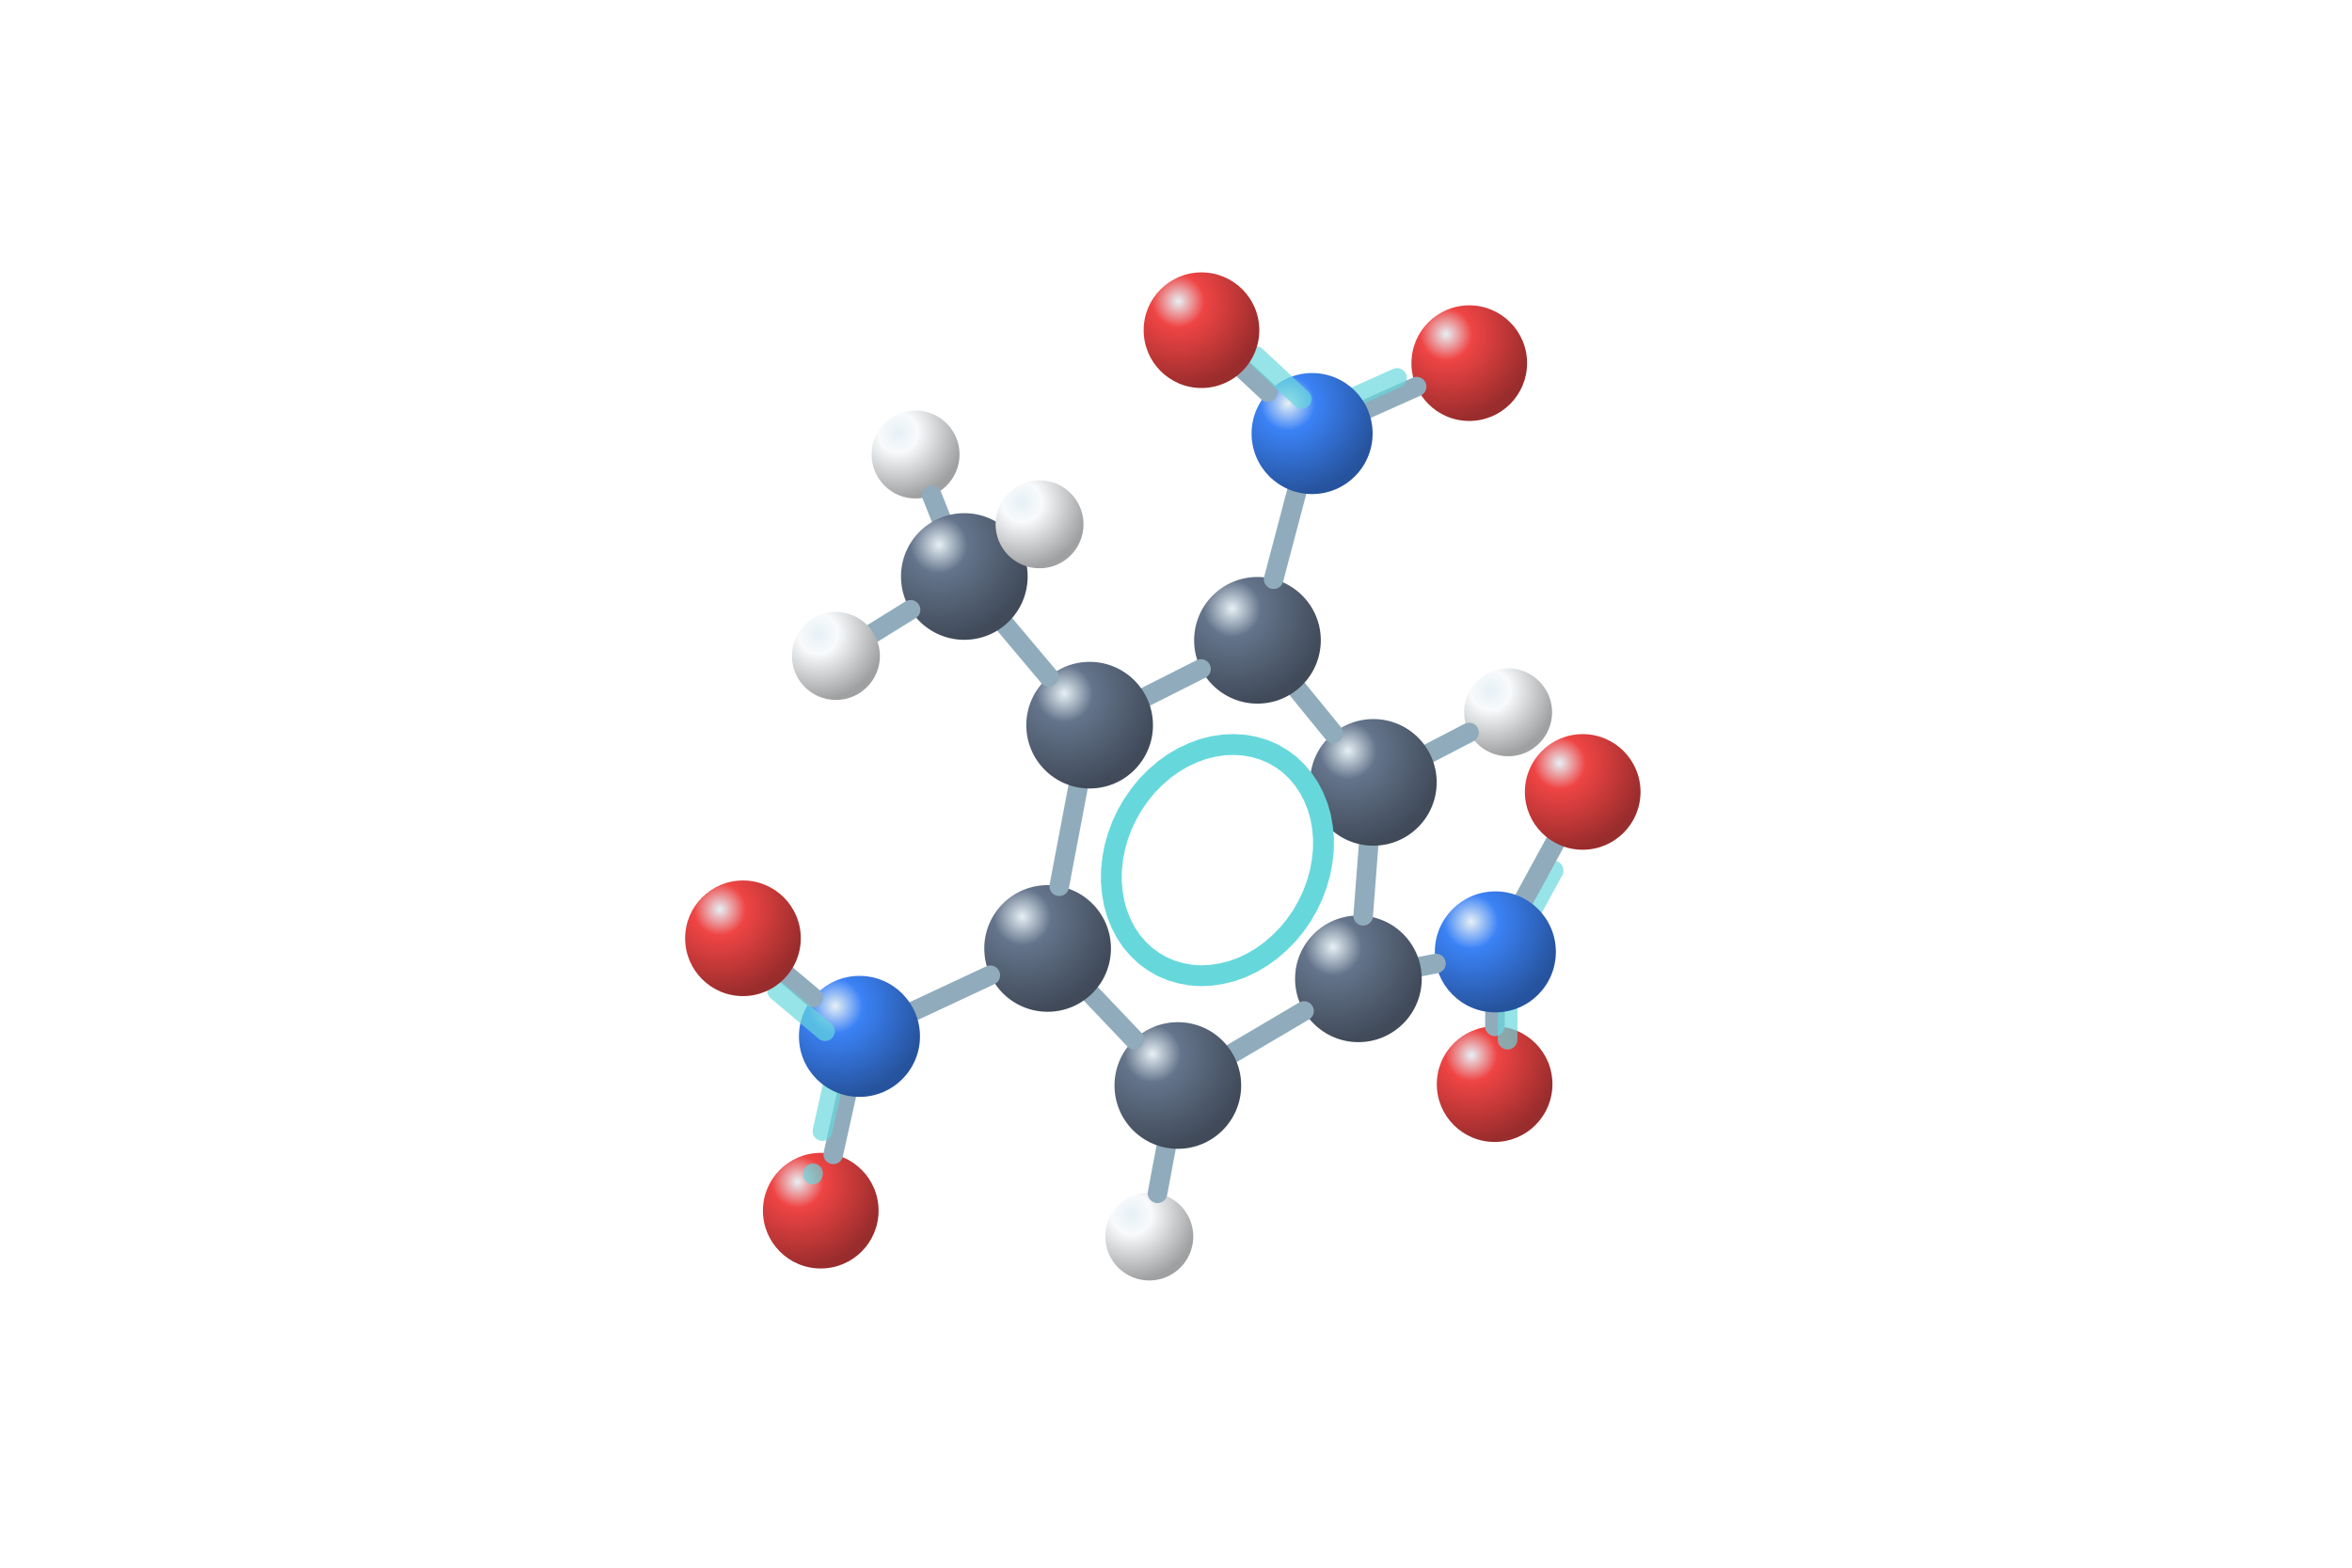
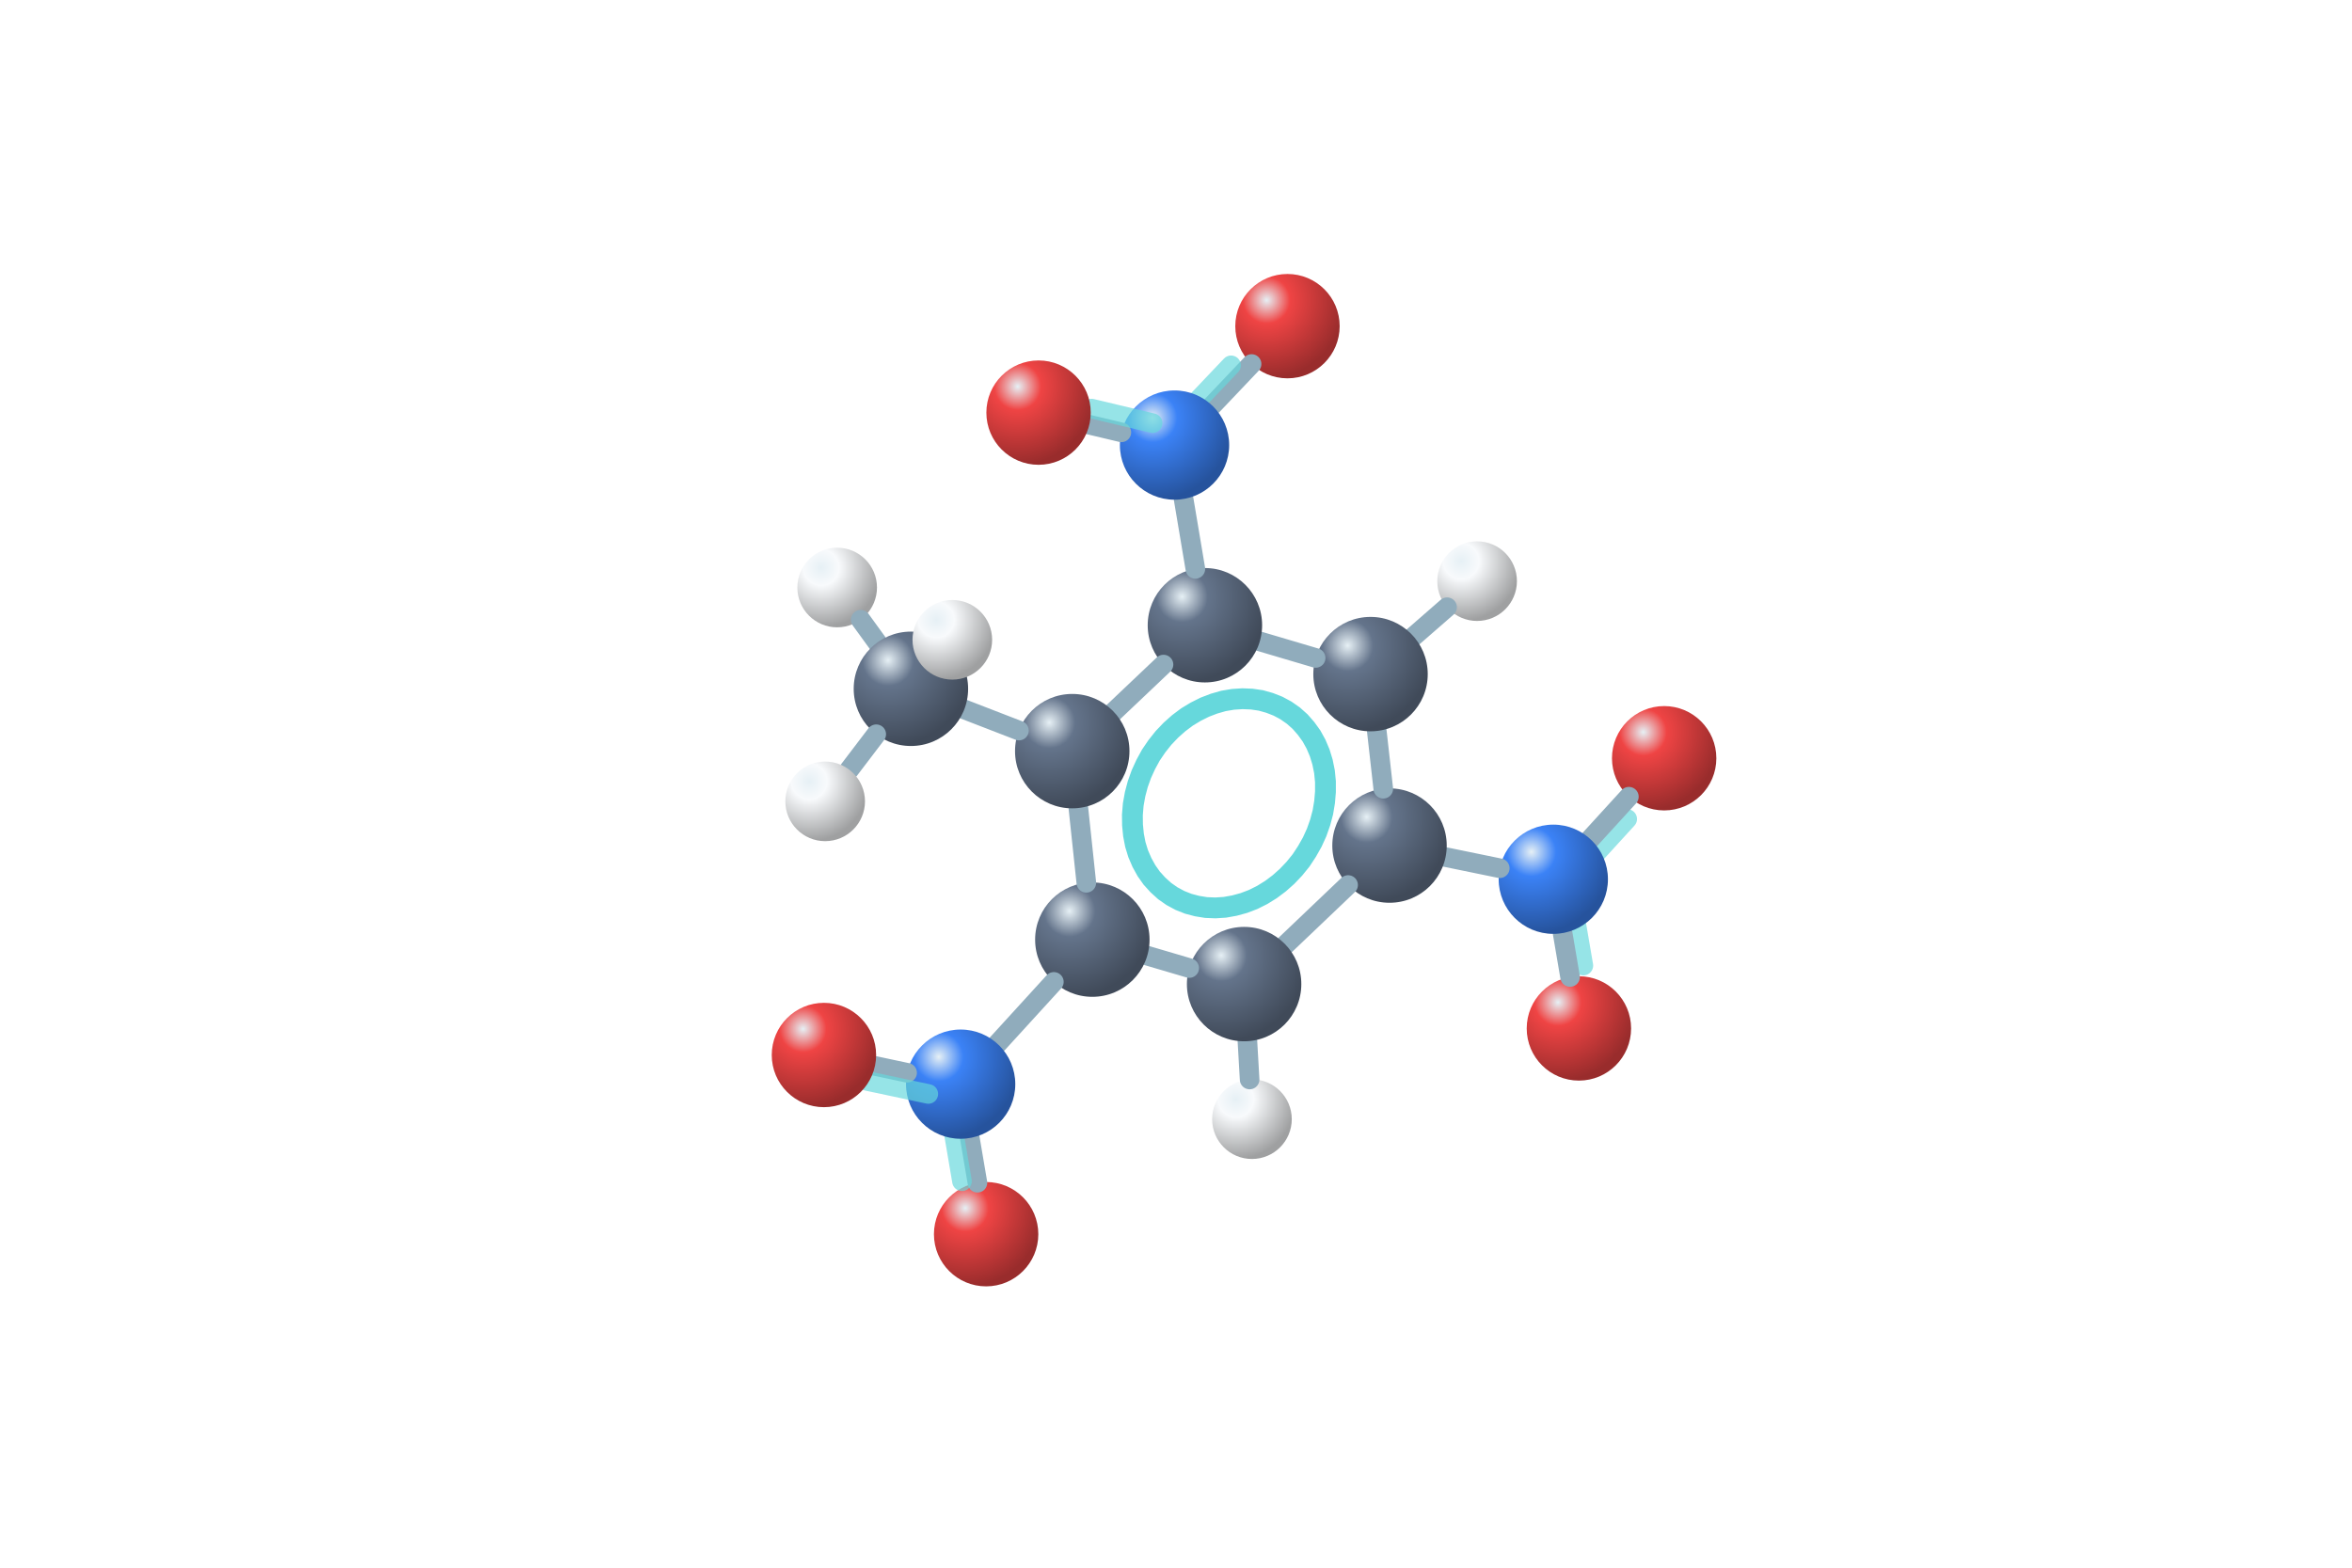
<svg xmlns="http://www.w3.org/2000/svg" viewBox="0 0 192 128">
  <defs>
    <radialGradient id="C" cx="30%" cy="25%" r="75%">
      <stop stop-color="#e6f0f5" />
      <stop offset=".3" stop-color="#64748b" />
      <stop offset="1" stop-color="#404a59" />
    </radialGradient>
    <radialGradient id="N" cx="30%" cy="25%" r="75%">
      <stop stop-color="#e6f0f5" />
      <stop offset=".3" stop-color="#3b82f6" />
      <stop offset="1" stop-color="#26539d" />
    </radialGradient>
    <radialGradient id="O" cx="30%" cy="25%" r="75%">
      <stop stop-color="#e6f0f5" />
      <stop offset=".3" stop-color="#ef4444" />
      <stop offset="1" stop-color="#992c2c" />
    </radialGradient>
    <radialGradient id="H" cx="30%" cy="25%" r="75%">
      <stop stop-color="#e6f0f5" />
      <stop offset=".3" stop-color="#f8fafc" />
      <stop offset="1" stop-color="#9fa0a1" />
    </radialGradient>
  </defs>
-   <circle cx="122.01" cy="88.52" r="4.72" fill="url(#O)" />
-   <path d="M122.04 82.66L122.03 83.8" stroke="#90acbc" stroke-width="1.6" stroke-linecap="round" />
-   <path data-resonance-distributed-bond="true" data-resonance-style="distributed-dashed" data-resonance-branch="1" d="M123.09 79.77L123.06 86.25" fill="none" stroke="#66d8dc" stroke-opacity="0.68" stroke-width="1.6" stroke-dasharray="5.12 3.52" stroke-linecap="round" />
-   <path data-resonance-distributed-bond="true" data-resonance-style="distributed-dashed" data-resonance-branch="0" d="M124.38 75.57L128.66 67.73" fill="none" stroke="#66d8dc" stroke-opacity="0.68" stroke-width="1.6" stroke-dasharray="5.12 3.52" stroke-linecap="round" />
-   <path d="M124.44 73.38L126.94 68.8" stroke="#90acbc" stroke-width="1.6" stroke-linecap="round" />
-   <circle cx="122.07" cy="77.72" r="4.94" fill="url(#N)" />
-   <circle cx="129.2" cy="64.66" r="4.72" fill="url(#O)" />
-   <path d="M115.96 78.92L117.22 78.67" stroke="#90acbc" stroke-width="1.6" stroke-linecap="round" />
-   <circle cx="110.89" cy="79.92" r="5.17" fill="url(#C)" />
-   <circle cx="123.11" cy="58.16" r="3.59" fill="url(#H)" />
-   <path d="M111.72 69.03L111.28 74.77" stroke="#90acbc" stroke-width="1.6" stroke-linecap="round" />
-   <path d="M116.69 61.49L119.92 59.81" stroke="#90acbc" stroke-width="1.6" stroke-linecap="round" />
-   <path d="M106.45 82.55L100.6 86" stroke="#90acbc" stroke-width="1.6" stroke-linecap="round" />
-   <circle cx="93.82" cy="100.96" r="3.59" fill="url(#H)" />
-   <path d="M95.19 93.7L94.49 97.43" stroke="#90acbc" stroke-width="1.6" stroke-linecap="round" />
-   <circle cx="112.11" cy="63.88" r="5.17" fill="url(#C)" />
-   <circle cx="96.15" cy="88.63" r="5.17" fill="url(#C)" />
-   <path d="M105.92 56.29L108.84 59.87" stroke="#90acbc" stroke-width="1.6" stroke-linecap="round" />
-   <path data-aromatic-ring="true" d="M93.63 64.16L93.03 64.9L92.48 65.69L92 66.52L91.59 67.39L91.26 68.28L91 69.2L90.83 70.12L90.73 71.05L90.72 71.97L90.8 72.87L90.95 73.74L91.19 74.59L91.51 75.39L91.9 76.14L92.36 76.83L92.9 77.46L93.49 78.02L94.14 78.5L94.84 78.91L95.59 79.23L96.37 79.46L97.18 79.61L98.01 79.67L98.86 79.63L99.71 79.5L100.56 79.29L101.39 78.99L102.21 78.6L103 78.13L103.75 77.59L104.46 76.97L105.13 76.29L105.73 75.56L106.28 74.77L106.76 73.93L107.17 73.06L107.5 72.17L107.76 71.25L107.93 70.33L108.03 69.4L108.04 68.49L107.96 67.58L107.81 66.71L107.57 65.87L107.25 65.07L106.86 64.32L106.39 63.62L105.86 62.99L105.27 62.43L104.62 61.95L103.92 61.54L103.17 61.22L102.39 60.99L101.58 60.84L100.75 60.79L99.9 60.82L99.05 60.95L98.2 61.16L97.37 61.47L96.55 61.85L95.76 62.32L95.01 62.86L94.3 63.48Z" fill="none" stroke="#66d8dc" stroke-width="1.7" />
-   <path d="M92.6 84.88L89.08 81.18" stroke="#90acbc" stroke-width="1.6" stroke-linecap="round" />
-   <circle cx="119.94" cy="29.65" r="4.72" fill="url(#O)" />
-   <circle cx="102.65" cy="52.28" r="5.17" fill="url(#C)" />
-   <path d="M111.62 33.37L115.64 31.57" stroke="#90acbc" stroke-width="1.6" stroke-linecap="round" />
-   <circle cx="85.52" cy="77.44" r="5.17" fill="url(#C)" />
-   <path d="M103.97 47.29L105.85 40.17" stroke="#90acbc" stroke-width="1.6" stroke-linecap="round" />
-   <path data-resonance-distributed-bond="true" data-resonance-style="distributed-dashed" data-resonance-branch="0" d="M109.37 32.95L117.07 29.5" fill="none" stroke="#66d8dc" stroke-opacity="0.68" stroke-width="1.6" stroke-dasharray="5.12 3.52" stroke-linecap="round" />
-   <path d="M93.56 56.88L98.04 54.62" stroke="#90acbc" stroke-width="1.6" stroke-linecap="round" />
-   <path d="M86.47 72.36L88 64.29" stroke="#90acbc" stroke-width="1.6" stroke-linecap="round" />
-   <circle cx="67" cy="98.85" r="4.72" fill="url(#O)" />
-   <path d="M80.84 79.63L74.64 82.53" stroke="#90acbc" stroke-width="1.6" stroke-linecap="round" />
-   <circle cx="107.11" cy="35.4" r="4.94" fill="url(#N)" />
-   <path d="M69.09 89.45L68.02 94.25" stroke="#90acbc" stroke-width="1.6" stroke-linecap="round" />
-   <circle cx="88.95" cy="59.21" r="5.17" fill="url(#C)" />
-   <path data-resonance-distributed-bond="true" data-resonance-style="distributed-dashed" data-resonance-branch="1" d="M68.25 87.36L66.35 95.9" fill="none" stroke="#66d8dc" stroke-opacity="0.68" stroke-width="1.6" stroke-dasharray="5.12 3.52" stroke-linecap="round" />
-   <circle cx="70.16" cy="84.62" r="4.94" fill="url(#N)" />
-   <circle cx="74.74" cy="37.11" r="3.59" fill="url(#H)" />
-   <path d="M103.5 32.02L101.53 30.18" stroke="#90acbc" stroke-width="1.6" stroke-linecap="round" />
-   <path data-resonance-distributed-bond="true" data-resonance-style="distributed-dashed" data-resonance-branch="1" d="M106.27 32.57L100.85 27.51" fill="none" stroke="#66d8dc" stroke-opacity="0.68" stroke-width="1.6" stroke-dasharray="5.12 3.52" stroke-linecap="round" />
-   <path d="M85.62 55.26L82.05 51.02" stroke="#90acbc" stroke-width="1.6" stroke-linecap="round" />
-   <path d="M66.38 81.44L64.26 79.65" stroke="#90acbc" stroke-width="1.6" stroke-linecap="round" />
-   <path d="M76.8 42.28L76.07 40.45" stroke="#90acbc" stroke-width="1.6" stroke-linecap="round" />
-   <path data-resonance-distributed-bond="true" data-resonance-style="distributed-dashed" data-resonance-branch="0" d="M67.35 84.2L61.64 79.39" fill="none" stroke="#66d8dc" stroke-opacity="0.68" stroke-width="1.6" stroke-dasharray="5.12 3.52" stroke-linecap="round" />
-   <circle cx="98.08" cy="26.96" r="4.72" fill="url(#O)" />
-   <circle cx="78.72" cy="47.07" r="5.17" fill="url(#C)" />
-   <circle cx="60.65" cy="76.61" r="4.72" fill="url(#O)" />
-   <path d="M74.33 49.79L71.3 51.67" stroke="#90acbc" stroke-width="1.6" stroke-linecap="round" />
-   <circle cx="68.24" cy="53.56" r="3.59" fill="url(#H)" />
-   <circle cx="84.86" cy="42.81" r="3.59" fill="url(#H)" />
+   <circle cx="128.89" cy="83.97" r="4.26" fill="url(#O)" />
+   <path data-resonance-distributed-bond="true" data-resonance-style="distributed-dashed" data-resonance-branch="1" d="M128.39 73.79L129.64 81.09" fill="none" stroke="#66d8dc" stroke-opacity="0.68" stroke-width="1.6" stroke-dasharray="5.12 3.52" stroke-linecap="round" />
+   <path d="M127.56 76.19L128.17 79.77" stroke="#90acbc" stroke-width="1.6" stroke-linecap="round" />
+   <circle cx="135.85" cy="61.91" r="4.26" fill="url(#O)" />
+   <path data-resonance-distributed-bond="true" data-resonance-style="distributed-dashed" data-resonance-branch="0" d="M129.38 70.65L134.8 64.72" fill="none" stroke="#66d8dc" stroke-opacity="0.68" stroke-width="1.6" stroke-dasharray="5.12 3.52" stroke-linecap="round" />
+   <path d="M129.82 68.5L132.97 65.05" stroke="#90acbc" stroke-width="1.6" stroke-linecap="round" />
+   <circle cx="126.8" cy="71.79" r="4.46" fill="url(#N)" />
+   <path d="M118 69.98L122.43 70.89" stroke="#90acbc" stroke-width="1.6" stroke-linecap="round" />
+   <circle cx="102.2" cy="91.38" r="3.25" fill="url(#H)" />
+   <circle cx="113.43" cy="69.04" r="4.67" fill="url(#C)" />
+   <path d="M101.83 85.01L102.01 88.14" stroke="#90acbc" stroke-width="1.6" stroke-linecap="round" />
+   <path d="M110.05 72.26L104.94 77.13" stroke="#90acbc" stroke-width="1.6" stroke-linecap="round" />
+   <path d="M112.39 59.68L112.92 64.4" stroke="#90acbc" stroke-width="1.6" stroke-linecap="round" />
+   <circle cx="101.56" cy="80.35" r="4.67" fill="url(#C)" />
+   <circle cx="120.58" cy="47.45" r="3.25" fill="url(#H)" />
+   <path d="M115.39 51.97L118.13 49.58" stroke="#90acbc" stroke-width="1.6" stroke-linecap="round" />
+   <circle cx="111.88" cy="55.04" r="4.67" fill="url(#C)" />
+   <path d="M97.08 79.04L93.65 78.03" stroke="#90acbc" stroke-width="1.6" stroke-linecap="round" />
+   <circle cx="80.5" cy="100.77" r="4.26" fill="url(#O)" />
+   <path data-aromatic-ring="true" d="M93.17 63.21L92.88 64.02L92.66 64.85L92.51 65.69L92.44 66.53L92.45 67.36L92.53 68.17L92.68 68.95L92.91 69.7L93.22 70.42L93.59 71.09L94.02 71.7L94.52 72.25L95.07 72.75L95.67 73.17L96.32 73.52L97 73.79L97.72 73.98L98.46 74.1L99.22 74.13L99.99 74.08L100.77 73.94L101.54 73.73L102.3 73.44L103.04 73.07L103.75 72.63L104.43 72.12L105.07 71.55L105.66 70.93L106.21 70.25L106.69 69.52L107.12 68.76L107.48 67.97L107.77 67.15L107.99 66.32L108.13 65.48L108.2 64.65L108.2 63.82L108.12 63.01L107.96 62.22L107.73 61.47L107.43 60.76L107.06 60.09L106.62 59.48L106.13 58.92L105.58 58.43L104.98 58.01L104.33 57.66L103.64 57.39L102.93 57.19L102.18 57.08L101.42 57.05L100.65 57.1L99.88 57.23L99.11 57.45L98.35 57.74L97.61 58.11L96.9 58.54L96.22 59.05L95.58 59.62L94.98 60.25L94.44 60.93L93.95 61.65L93.53 62.42Z" fill="none" stroke="#66d8dc" stroke-width="1.7" />
+   <path d="M102.84 52.37L107.4 53.72" stroke="#90acbc" stroke-width="1.6" stroke-linecap="round" />
+   <path d="M79.17 92.92L79.79 96.57" stroke="#90acbc" stroke-width="1.6" stroke-linecap="round" />
+   <circle cx="89.17" cy="76.72" r="4.67" fill="url(#C)" />
+   <path data-resonance-distributed-bond="true" data-resonance-style="distributed-dashed" data-resonance-branch="0" d="M77.67 91.4L78.92 98.75" fill="none" stroke="#66d8dc" stroke-opacity="0.68" stroke-width="1.6" stroke-dasharray="5.12 3.52" stroke-linecap="round" />
+   <path d="M86.03 80.17L81.42 85.22" stroke="#90acbc" stroke-width="1.6" stroke-linecap="round" />
+   <circle cx="78.42" cy="88.52" r="4.46" fill="url(#N)" />
+   <path d="M88.68 72.08L88.03 65.97" stroke="#90acbc" stroke-width="1.6" stroke-linecap="round" />
+   <circle cx="98.36" cy="51.05" r="4.67" fill="url(#C)" />
+   <path d="M90.91 58.12L94.98 54.26" stroke="#90acbc" stroke-width="1.6" stroke-linecap="round" />
+   <path d="M74.05 87.59L71.42 87.03" stroke="#90acbc" stroke-width="1.6" stroke-linecap="round" />
+   <path data-resonance-distributed-bond="true" data-resonance-style="distributed-dashed" data-resonance-branch="1" d="M75.78 89.32L69.09 87.9" fill="none" stroke="#66d8dc" stroke-opacity="0.68" stroke-width="1.6" stroke-dasharray="5.12 3.52" stroke-linecap="round" />
+   <circle cx="87.53" cy="61.33" r="4.67" fill="url(#C)" />
+   <path d="M97.58 46.45L96.62 40.74" stroke="#90acbc" stroke-width="1.6" stroke-linecap="round" />
+   <circle cx="105.1" cy="26.63" r="4.26" fill="url(#O)" />
+   <path d="M98.96 33.1L102.17 29.72" stroke="#90acbc" stroke-width="1.6" stroke-linecap="round" />
+   <circle cx="68.34" cy="47.97" r="3.25" fill="url(#H)" />
+   <path data-resonance-distributed-bond="true" data-resonance-style="distributed-dashed" data-resonance-branch="1" d="M96.97 33.54L102.5 27.72" fill="none" stroke="#66d8dc" stroke-opacity="0.68" stroke-width="1.6" stroke-dasharray="5.12 3.52" stroke-linecap="round" />
+   <circle cx="67.26" cy="86.14" r="4.26" fill="url(#O)" />
+   <circle cx="95.88" cy="36.34" r="4.46" fill="url(#N)" />
+   <path d="M83.18 59.65L78.71 57.92" stroke="#90acbc" stroke-width="1.6" stroke-linecap="round" />
+   <path d="M71.61 52.46L70.26 50.6" stroke="#90acbc" stroke-width="1.6" stroke-linecap="round" />
+   <path d="M91.54 35.3L88.93 34.68" stroke="#90acbc" stroke-width="1.6" stroke-linecap="round" />
+   <path data-resonance-distributed-bond="true" data-resonance-style="distributed-dashed" data-resonance-branch="0" d="M94.09 34.55L87.43 32.96" fill="none" stroke="#66d8dc" stroke-opacity="0.68" stroke-width="1.6" stroke-dasharray="5.12 3.52" stroke-linecap="round" />
+   <circle cx="74.36" cy="56.24" r="4.67" fill="url(#C)" />
+   <path d="M71.53 59.95L69.33 62.84" stroke="#90acbc" stroke-width="1.6" stroke-linecap="round" />
+   <circle cx="67.36" cy="65.43" r="3.25" fill="url(#H)" />
+   <circle cx="84.78" cy="33.69" r="4.26" fill="url(#O)" />
+   <circle cx="77.74" cy="52.24" r="3.25" fill="url(#H)" />
</svg>
